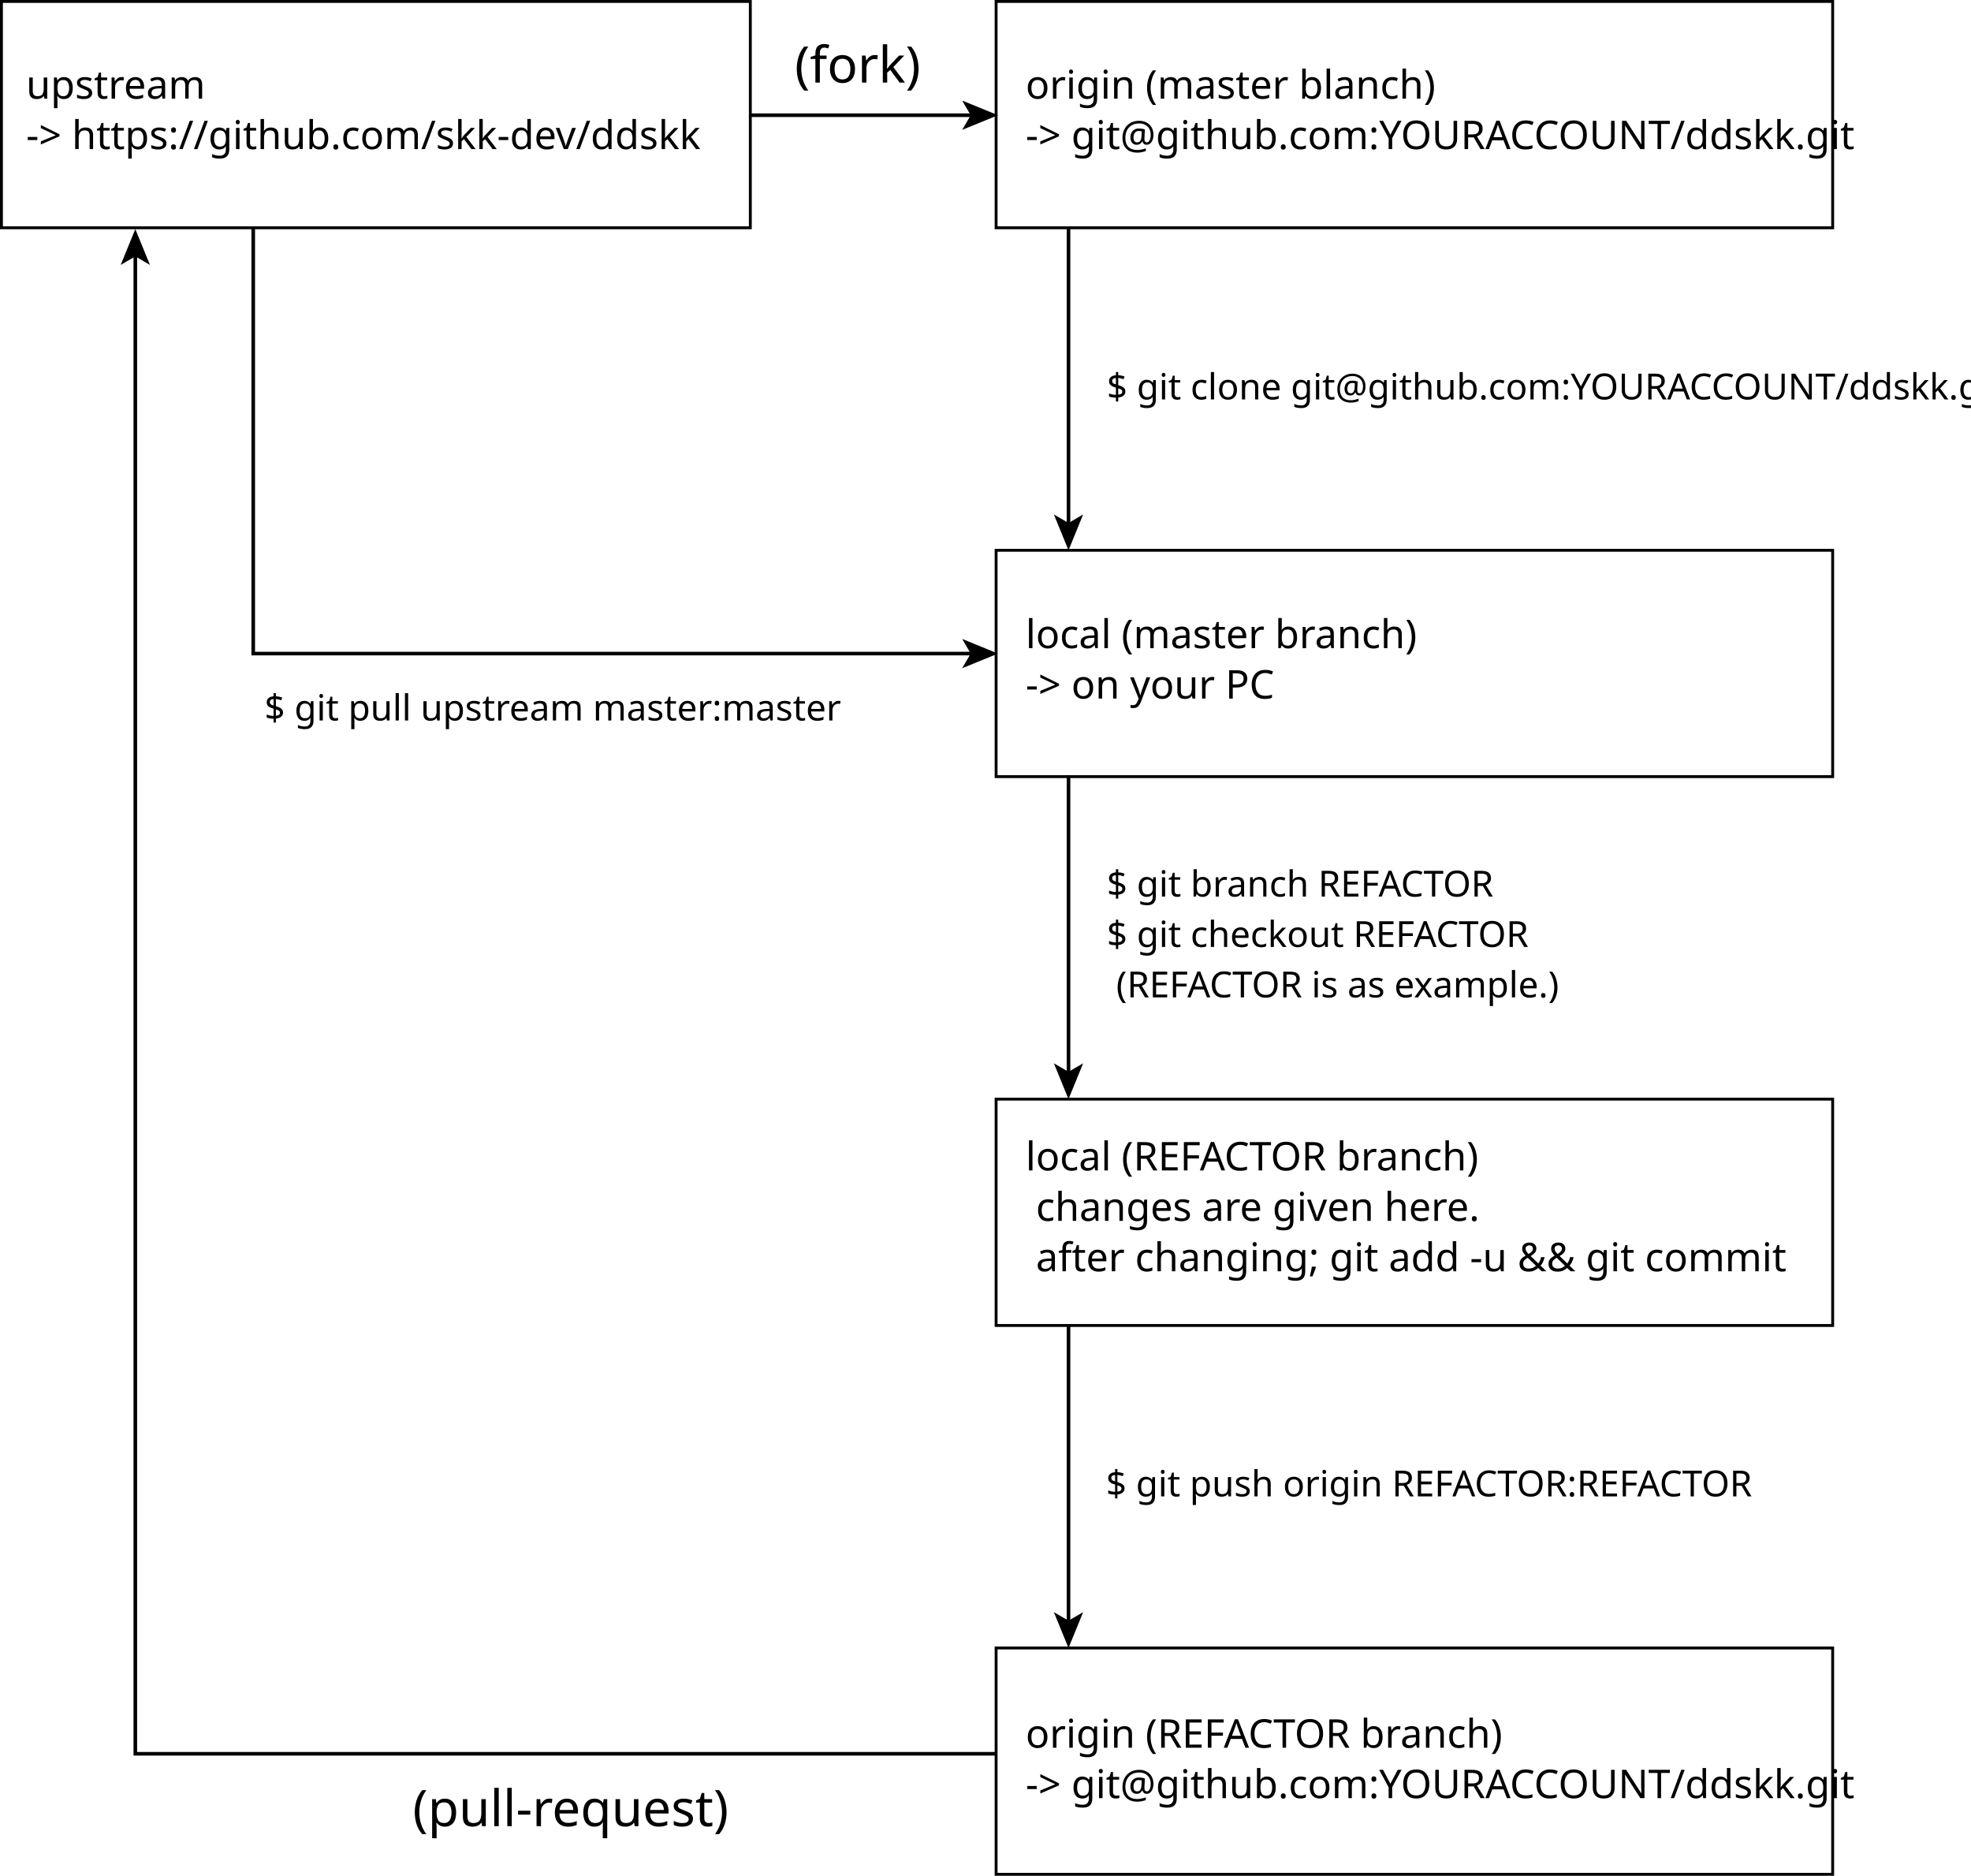
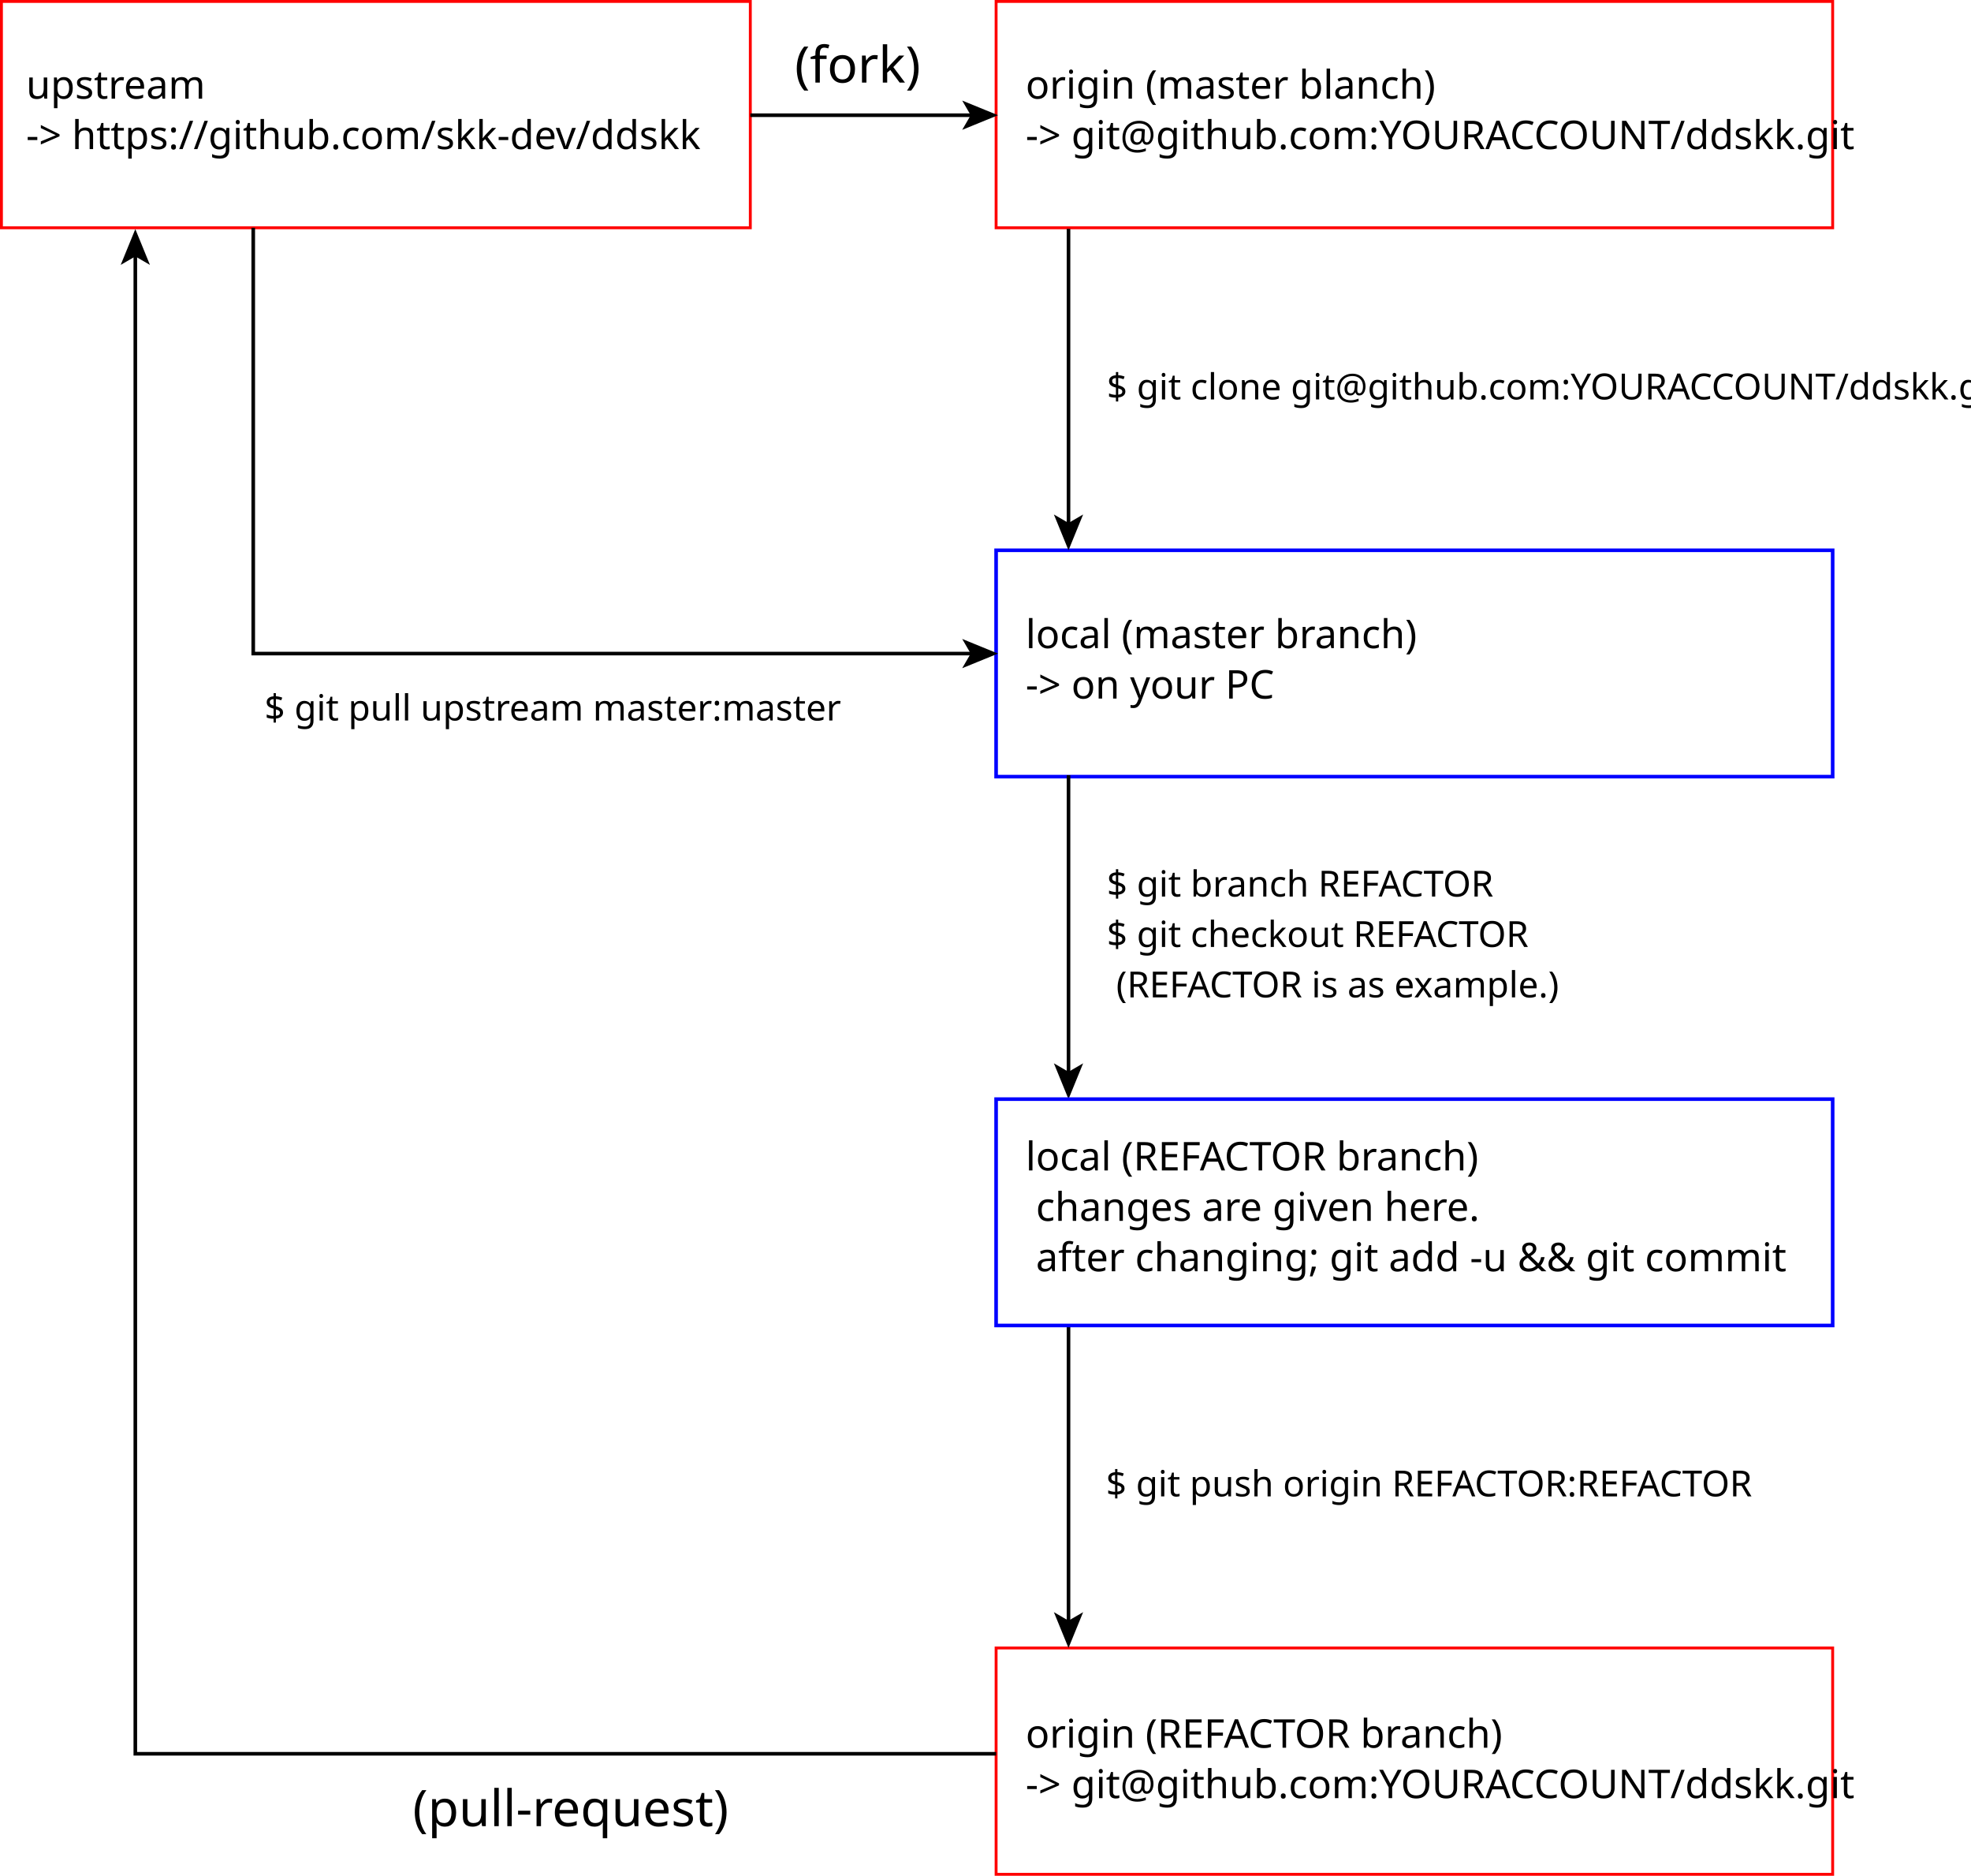
<svg xmlns="http://www.w3.org/2000/svg" version="1.1" id="layer_1" x="0px" y="0px" width="547.446px" height="520.885px" viewBox="0 0 547.446 520.885" enable-background="new 0 0 547.446 520.885" xml:space="preserve">
-   <rect x="0.4" y="0.4" fill="none" stroke="#000000" stroke-width="0.8" width="208" height="62.855" />
+   <rect x="0.4" y="0.4" fill="none" stroke="red" stroke-width="0.8" width="208" height="62.855" />
  <text transform="matrix(1 0 0 1 7.2549 27.4023)">
    <tspan x="0" y="0" font-family="'CairoFont-0-0'" font-size="11">upstream</tspan>
    <tspan x="0" y="14" font-family="'CairoFont-0-0'" font-size="11">-&gt; https://github.com/skk-dev/ddskk</tspan>
  </text>
  <g>
-     <rect x="276.668" y="0.4" fill="none" stroke="#000000" stroke-width="0.8" width="232.355" height="62.855" />
+     <rect x="276.668" y="0.4" fill="none" stroke="red" stroke-width="0.8" width="232.355" height="62.855" />
    <g>
      <text transform="matrix(1 0 0 1 284.8623 27.4019)">
        <tspan x="0" y="0" font-family="'CairoFont-0-0'" font-size="11">origin (master blanch)</tspan>
        <tspan x="0" y="14" font-family="'CairoFont-0-0'" font-size="11">-&gt; git@github.com:YOURACCOUNT/ddskk.git</tspan>
      </text>
    </g>
  </g>
  <text transform="matrix(1 0 0 1 220.7441 22.9287)" font-family="'CairoFont-0-0'" font-size="14">(fork)</text>
  <text transform="matrix(1 0 0 1 307.416 110.9126)">
    <tspan x="0" y="0" font-family="'CairoFont-0-0'" font-size="10">$ git clone git@github.com:YOURACCOUNT/ddskk.git</tspan>
  </text>
  <text transform="matrix(1 0 0 1 73.4575 200.0718)">
    <tspan x="0" y="0" font-family="'CairoFont-0-0'" font-size="10">$ git pull upstream master:master</tspan>
  </text>
  <g>
-     <rect x="276.668" y="152.81" fill="none" stroke="#000000" stroke-width="0.8" width="232.355" height="62.855" />
+     <rect x="276.668" y="152.81" fill="none" stroke="blue" stroke-width="1.0" width="232.355" height="62.855" />
    <text transform="matrix(1 0 0 1 284.8623 179.9844)">
      <tspan x="0" y="0" font-family="'CairoFont-0-0'" font-size="11">local (master branch)</tspan>
      <tspan x="0" y="14" font-family="'CairoFont-0-0'" font-size="11">-&gt; on your PC</tspan>
    </text>
  </g>
  <text transform="matrix(1 0 0 1 307.416 248.9653)">
    <tspan x="0" y="0" font-family="'CairoFont-0-0'" font-size="10">$ git branch REFACTOR</tspan>
    <tspan x="0" y="14" font-family="'CairoFont-0-0'" font-size="10">$ git checkout REFACTOR</tspan>
    <tspan x="0" y="28" font-family="'CairoFont-0-0'" font-size="10"> (REFACTOR is as example.)</tspan>
  </text>
  <text transform="matrix(1 0 0 1 307.1875 415.5288)">
    <tspan x="0" y="0" font-family="'CairoFont-0-0'" font-size="10">$ git push origin REFACTOR:REFACTOR</tspan>
  </text>
  <g>
-     <rect x="276.668" y="457.63" fill="none" stroke="#000000" stroke-width="0.8" width="232.355" height="62.854" />
+     <rect x="276.668" y="457.63" fill="none" stroke="red" stroke-width="0.8" width="232.355" height="62.854" />
    <text transform="matrix(1 0 0 1 284.8623 485.3267)">
      <tspan x="0" y="0" font-family="'CairoFont-0-0'" font-size="11">origin (REFACTOR branch)</tspan>
      <tspan x="0" y="14" font-family="'CairoFont-0-0'" font-size="11">-&gt; git@github.com:YOURACCOUNT/ddskk.git</tspan>
    </text>
  </g>
  <text transform="matrix(1 0 0 1 114.6455 507.1108)">
    <tspan x="0" y="0" font-family="'CairoFont-0-0'" font-size="14">(pull-request) </tspan>
  </text>
  <g>
    <line fill="none" stroke="#000000" x1="208.4" y1="31.993" x2="270.139" y2="31.993" />
    <polygon points="277.199,31.993 267.25,36.058 269.611,31.993 267.25,27.928  " />
  </g>
  <g>
    <polyline fill="none" stroke="#000000" points="270.139,181.493 70.337,181.493 70.337,63.255  " />
    <polygon points="277.199,181.493 267.25,185.558 269.611,181.493 267.25,177.428  " />
  </g>
  <g>
    <polyline fill="none" stroke="#000000" points="37.584,70.673 37.584,487.009 276.668,487.009  " />
    <polygon points="37.584,63.612 33.52,73.562 37.584,71.2 41.649,73.562  " />
  </g>
  <g>
    <line fill="none" stroke="#000000" x1="296.778" y1="63.549" x2="296.778" y2="145.75" />
    <polygon points="296.778,152.81 292.714,142.861 296.778,145.222 300.843,142.861  " />
  </g>
  <g>
    <line fill="none" stroke="#000000" x1="296.778" y1="215.255" x2="296.778" y2="298.159" />
    <polygon points="296.778,305.22 292.714,295.271 296.778,297.632 300.843,295.271  " />
  </g>
  <g>
    <line fill="none" stroke="#000000" x1="296.778" y1="368.075" x2="296.778" y2="450.57" />
    <polygon points="296.778,457.63 292.714,447.681 296.778,450.042 300.843,447.681  " />
  </g>
  <g>
-     <rect x="276.668" y="305.22" fill="none" stroke="#000000" stroke-width="0.8" width="232.355" height="62.855" />
+     <rect x="276.668" y="305.22" fill="none" stroke="blue" stroke-width="1.0" width="232.355" height="62.855" />
    <text transform="matrix(1 0 0 1 284.8623 325.019)">
      <tspan x="0" y="0" font-family="'CairoFont-0-0'" font-size="11">local (REFACTOR branch)</tspan>
      <tspan x="0" y="14" font-family="'CairoFont-0-0'" font-size="11"> changes are given here.</tspan>
      <tspan x="0" y="28" font-family="'CairoFont-0-0'" font-size="11"> after changing; git add -u &amp;&amp; git commit </tspan>
    </text>
  </g>
</svg>
